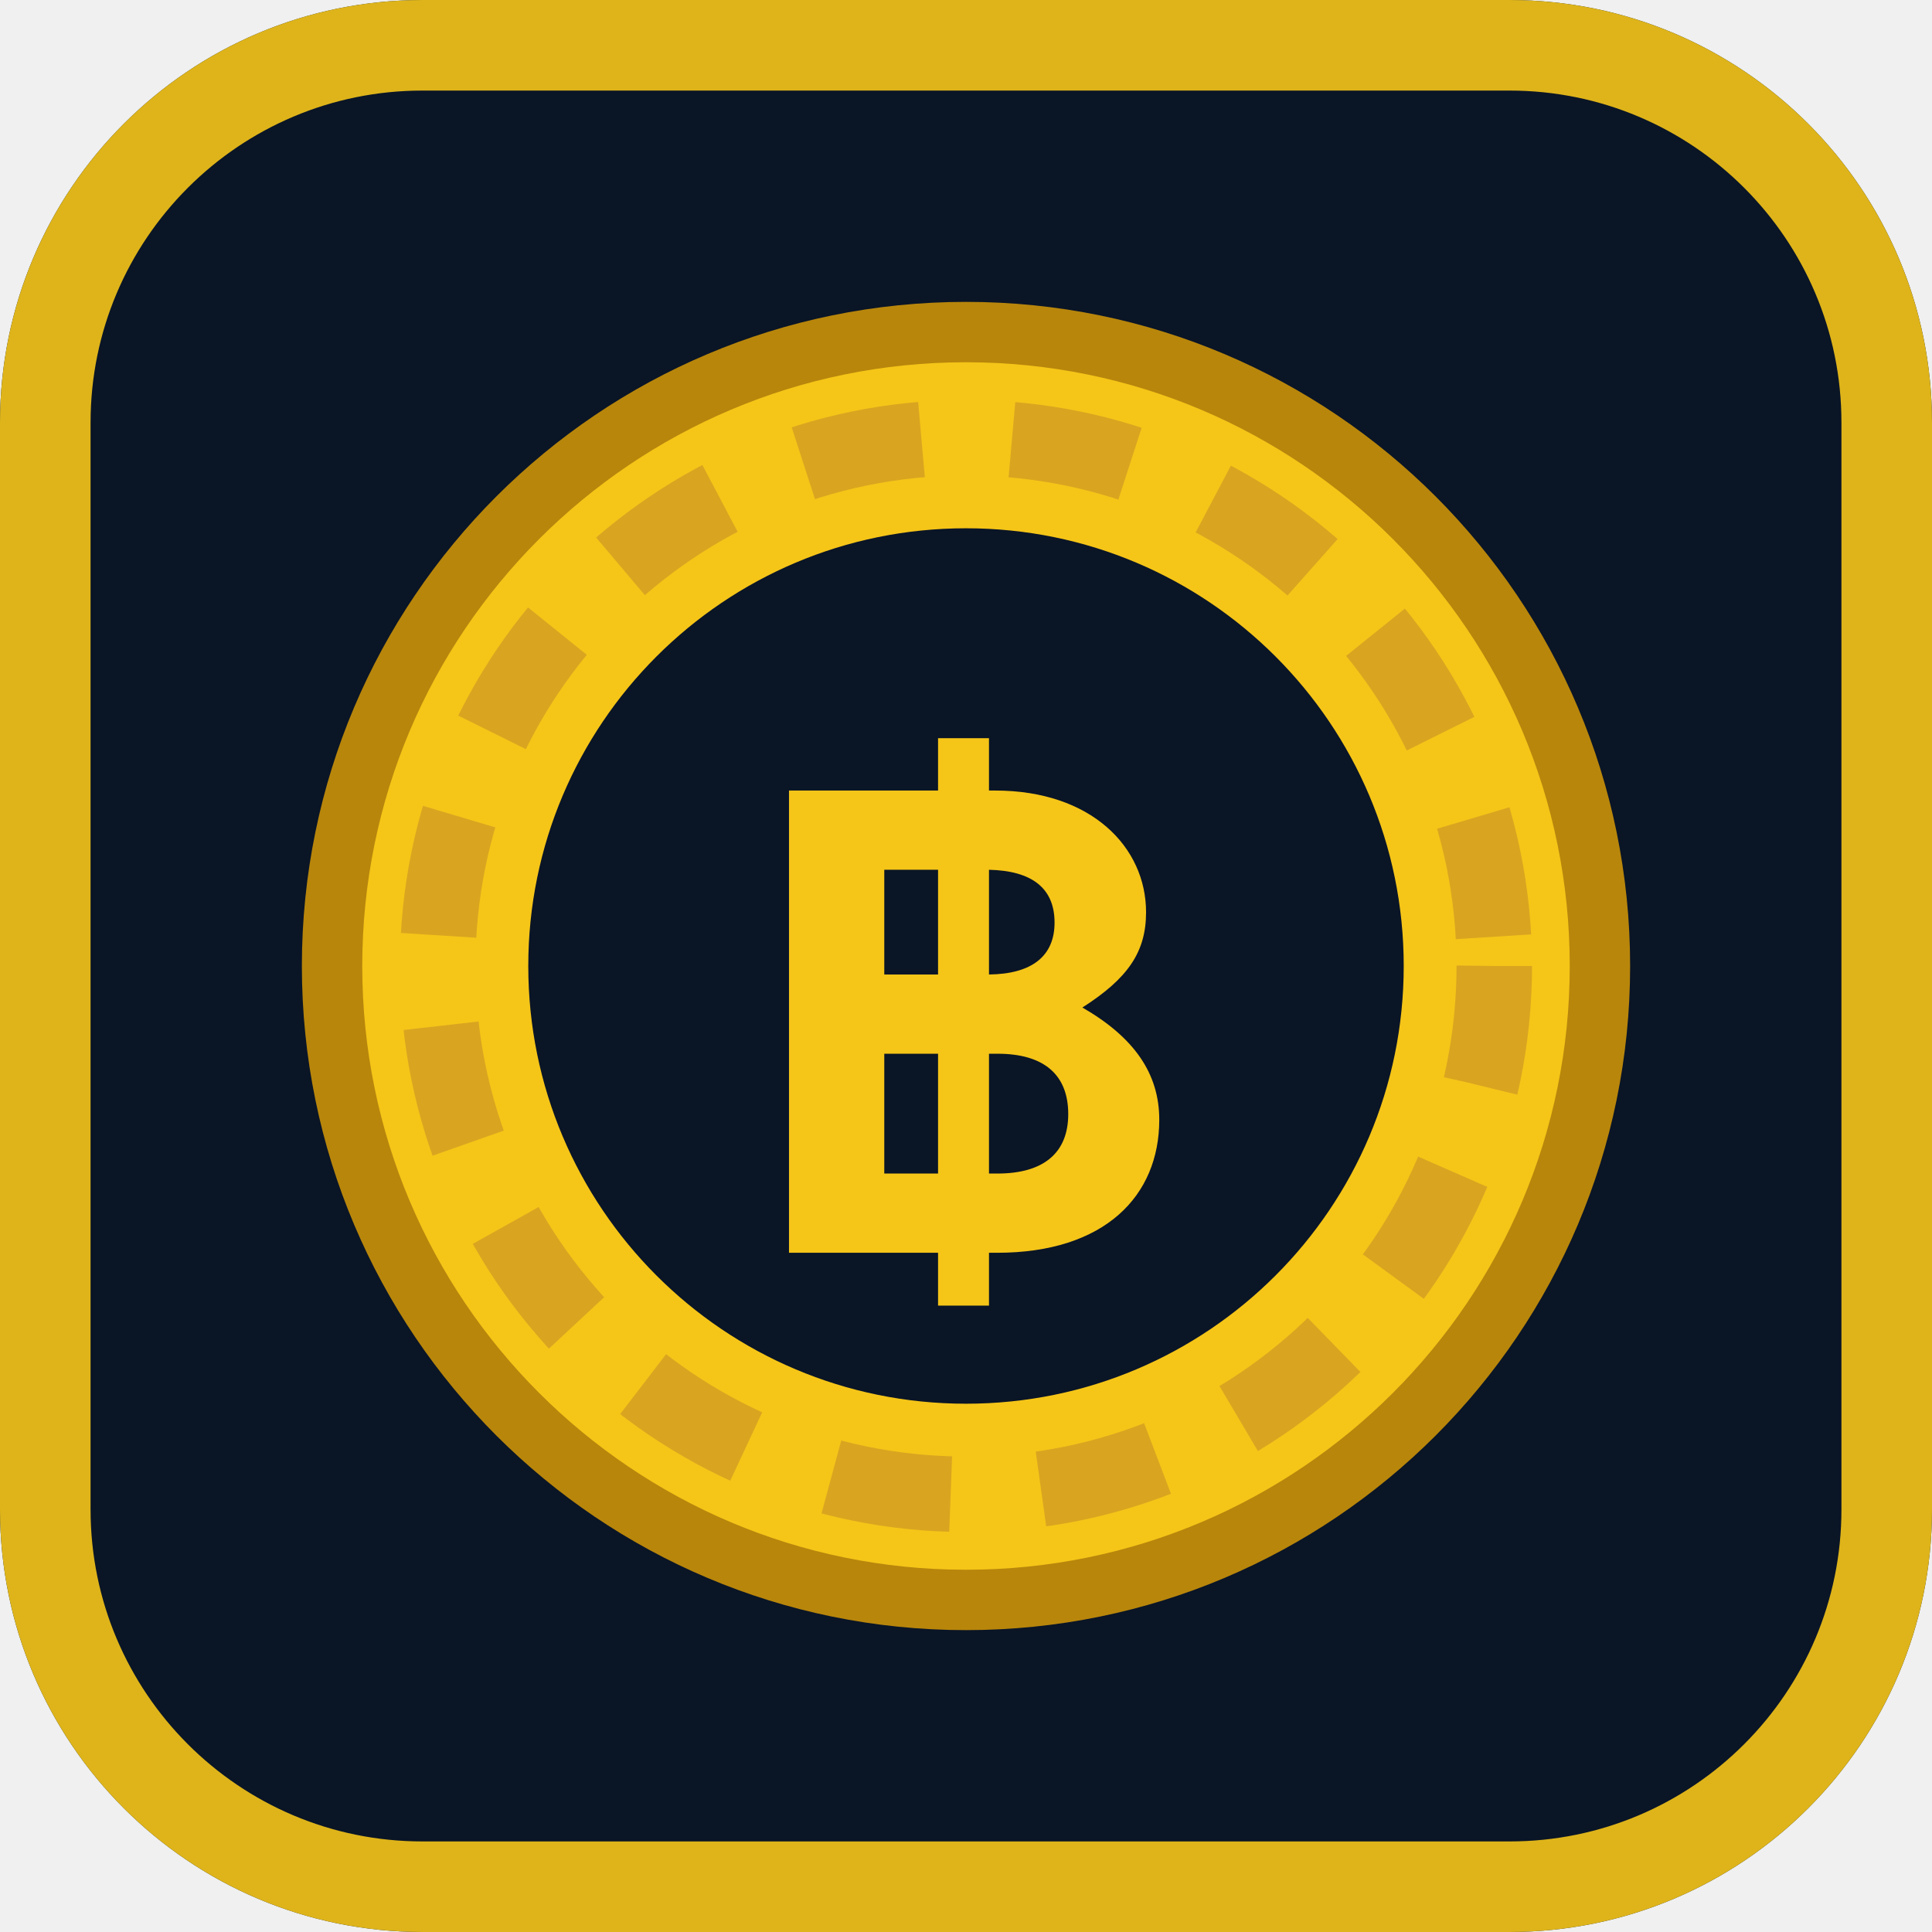
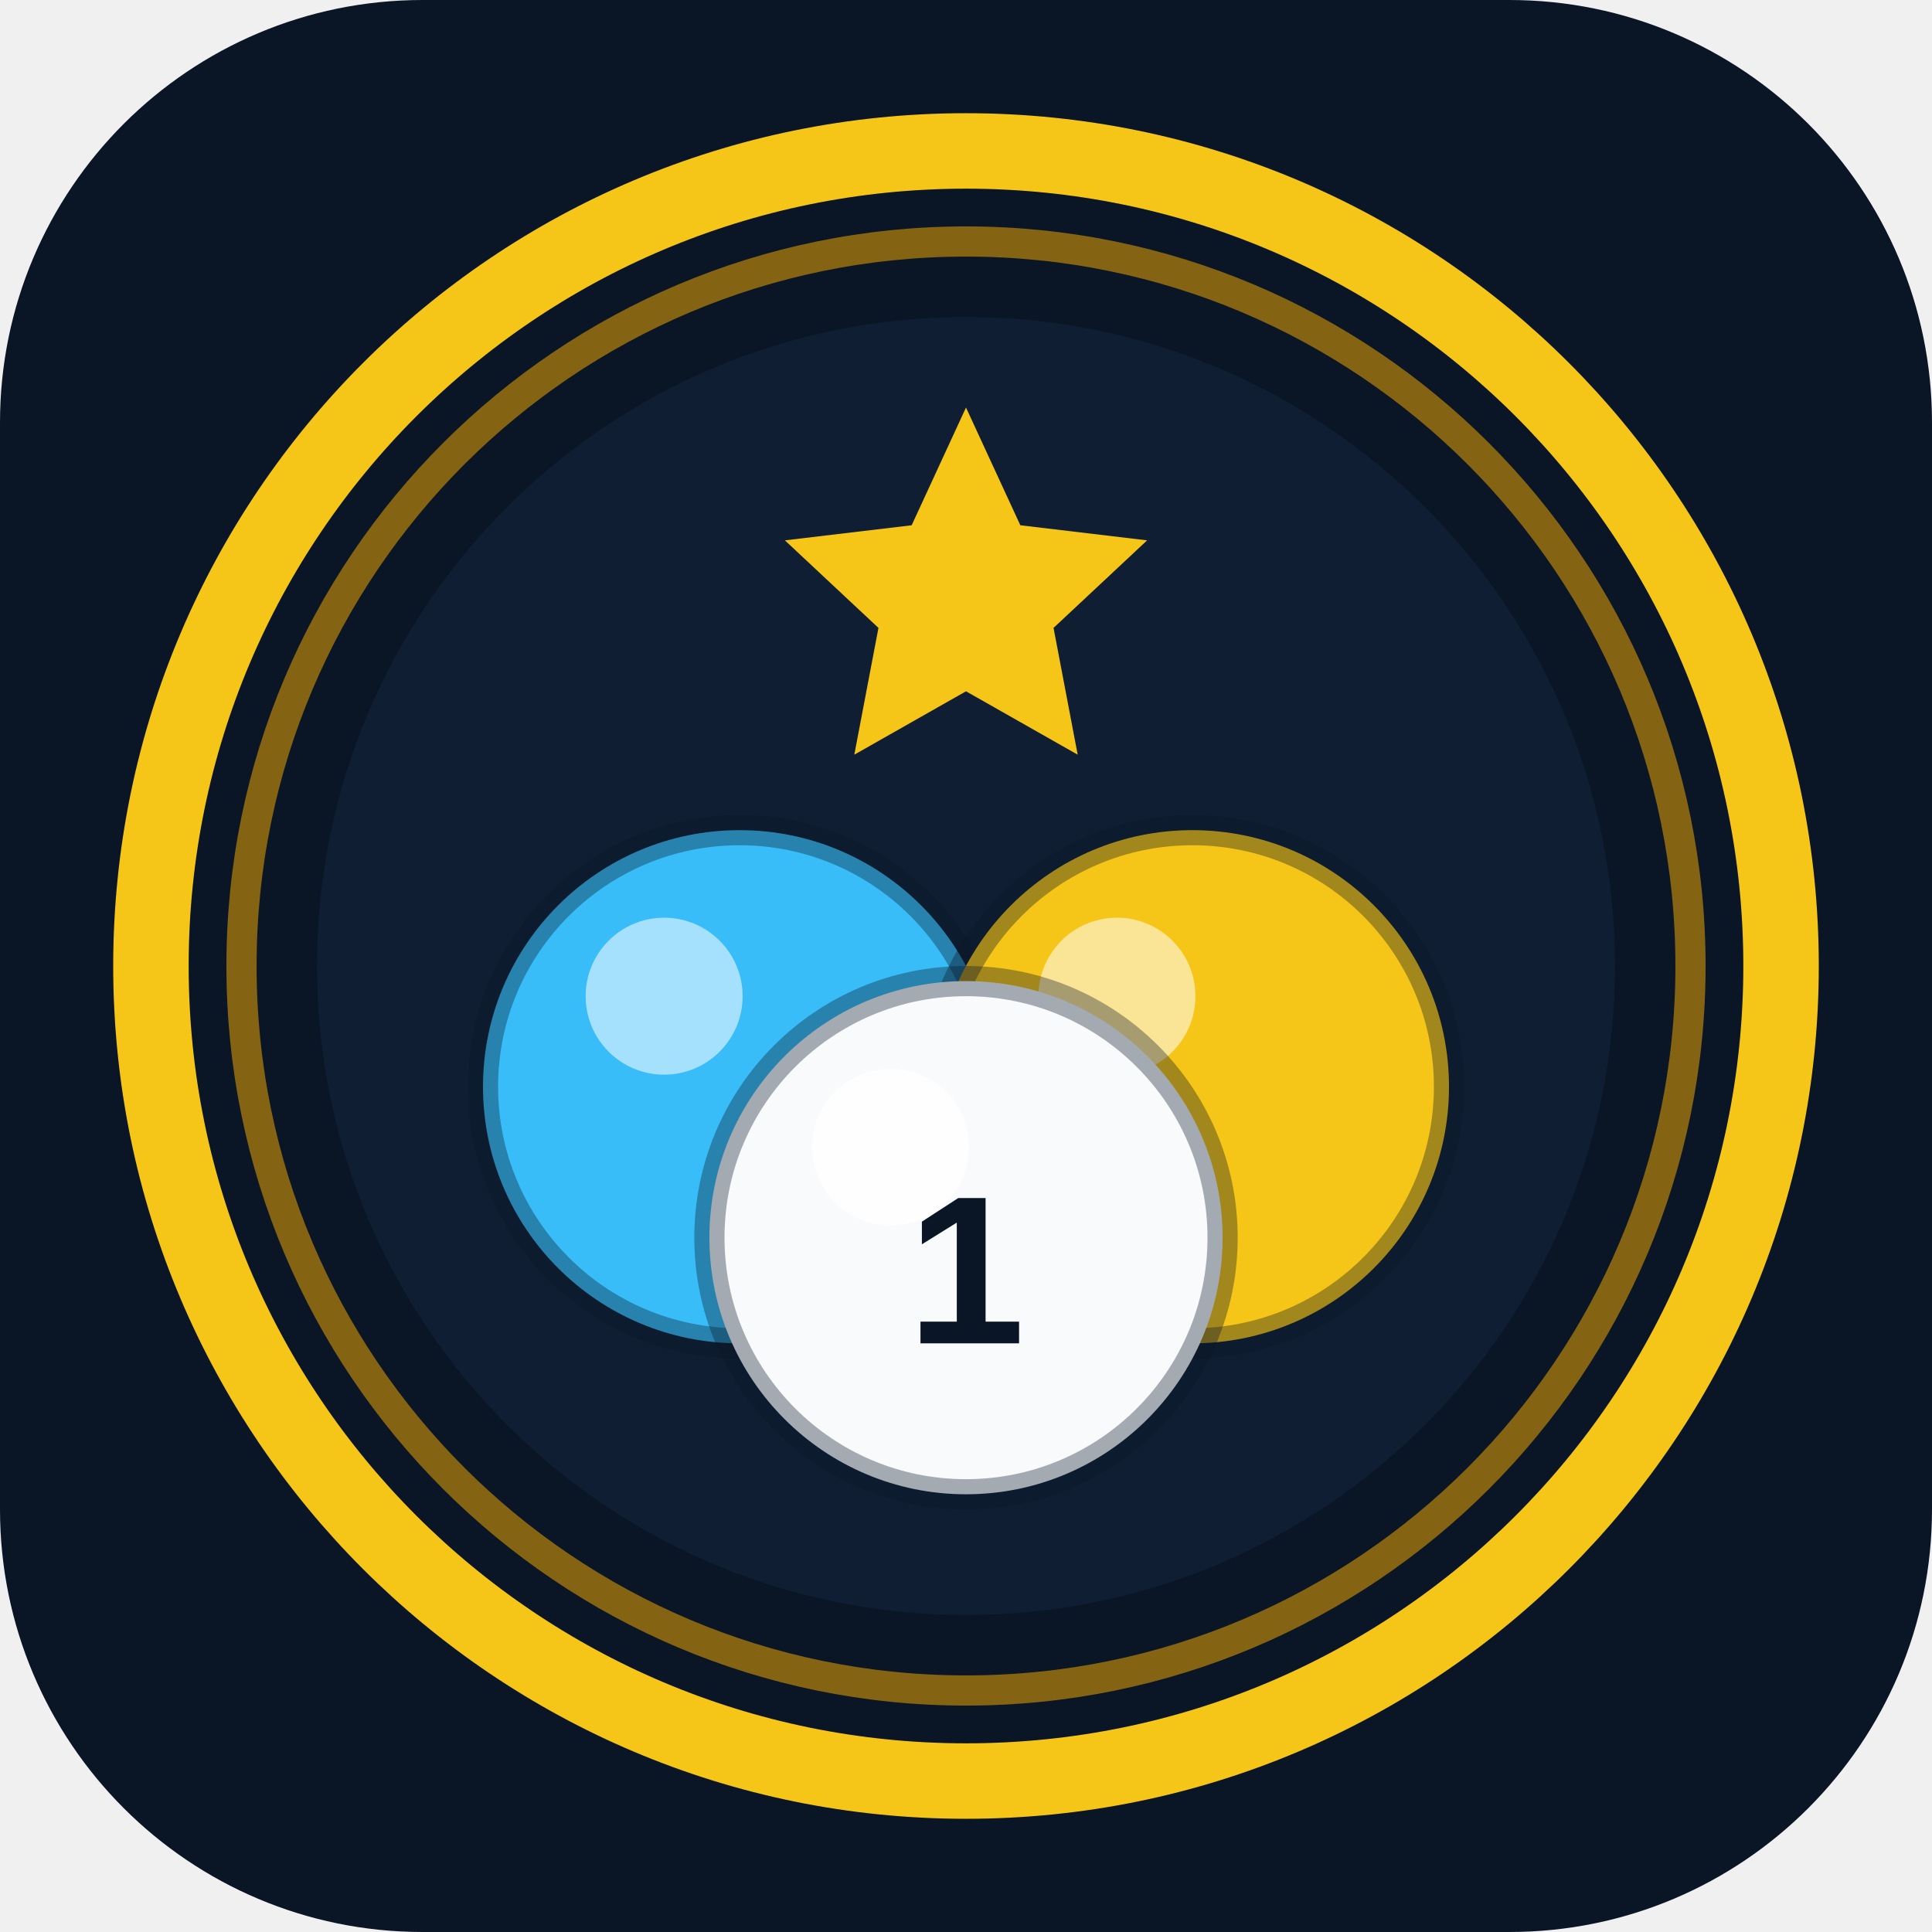
<svg xmlns="http://www.w3.org/2000/svg" viewBox="0 0 64 64">
  <rect width="64" height="64" rx="14" fill="#0a1526" />
-   <rect x="1.5" y="1.5" width="61" height="61" rx="12.5" fill="none" stroke="#f5c518" stroke-width="3" opacity="0.9" />
-   <circle cx="32" cy="32" r="21" fill="#f5c518" />
-   <circle cx="32" cy="32" r="21" fill="none" stroke="#b8860b" stroke-width="2" />
-   <circle cx="32" cy="32" r="17.5" fill="none" stroke="#d9a520" stroke-width="2.5" stroke-dasharray="4 3" />
-   <circle cx="32" cy="32" r="14.5" fill="#0a1526" />
-   <text x="32" y="41.5" font-size="21" text-anchor="middle" fill="#f5c518" font-family="Arial, Helvetica, sans-serif" font-weight="bold">฿</text>
+   <circle cx="32" cy="32" r="27" fill="none" stroke="#f5c518" stroke-width="2.5" />
+   <circle cx="32" cy="32" r="24" fill="none" stroke="#b8860b" stroke-width="1" opacity="0.7" />
+   <circle cx="32" cy="32" r="21.5" fill="#0f1e33" />
+   <path d="M32 13.5l1.8 3.9 4.2.5-3.1 2.9.8 4.2-3.7-2.1-3.7 2.1.8-4.2-3.1-2.9 4.2-.5z" fill="#f5c518" />
+   <g>
+     <circle cx="24.5" cy="36" r="8.5" fill="#38bdf8" />
+     <circle cx="24.5" cy="36" r="8.5" fill="none" stroke="#0a1526" stroke-width="1" opacity="0.35" />
+     <circle cx="22" cy="33" r="2.6" fill="#ffffff" opacity="0.55" />
+     <circle cx="39.5" cy="36" r="8.5" fill="#f5c518" />
+     <circle cx="39.5" cy="36" r="8.5" fill="none" stroke="#0a1526" stroke-width="1" opacity="0.35" />
+     <circle cx="37" cy="33" r="2.6" fill="#ffffff" opacity="0.55" />
+     <circle cx="32" cy="41" r="8.5" fill="#f8fafc" />
+     <circle cx="32" cy="41" r="8.5" fill="none" stroke="#0a1526" stroke-width="1" opacity="0.35" />
+     <circle cx="29.5" cy="38" r="2.6" fill="#ffffff" opacity="0.8" />
+     <text x="32" y="44.5" font-size="7" text-anchor="middle" fill="#0a1526" font-family="Arial, Helvetica, sans-serif" font-weight="bold">1</text>
+   </g>
</svg>
